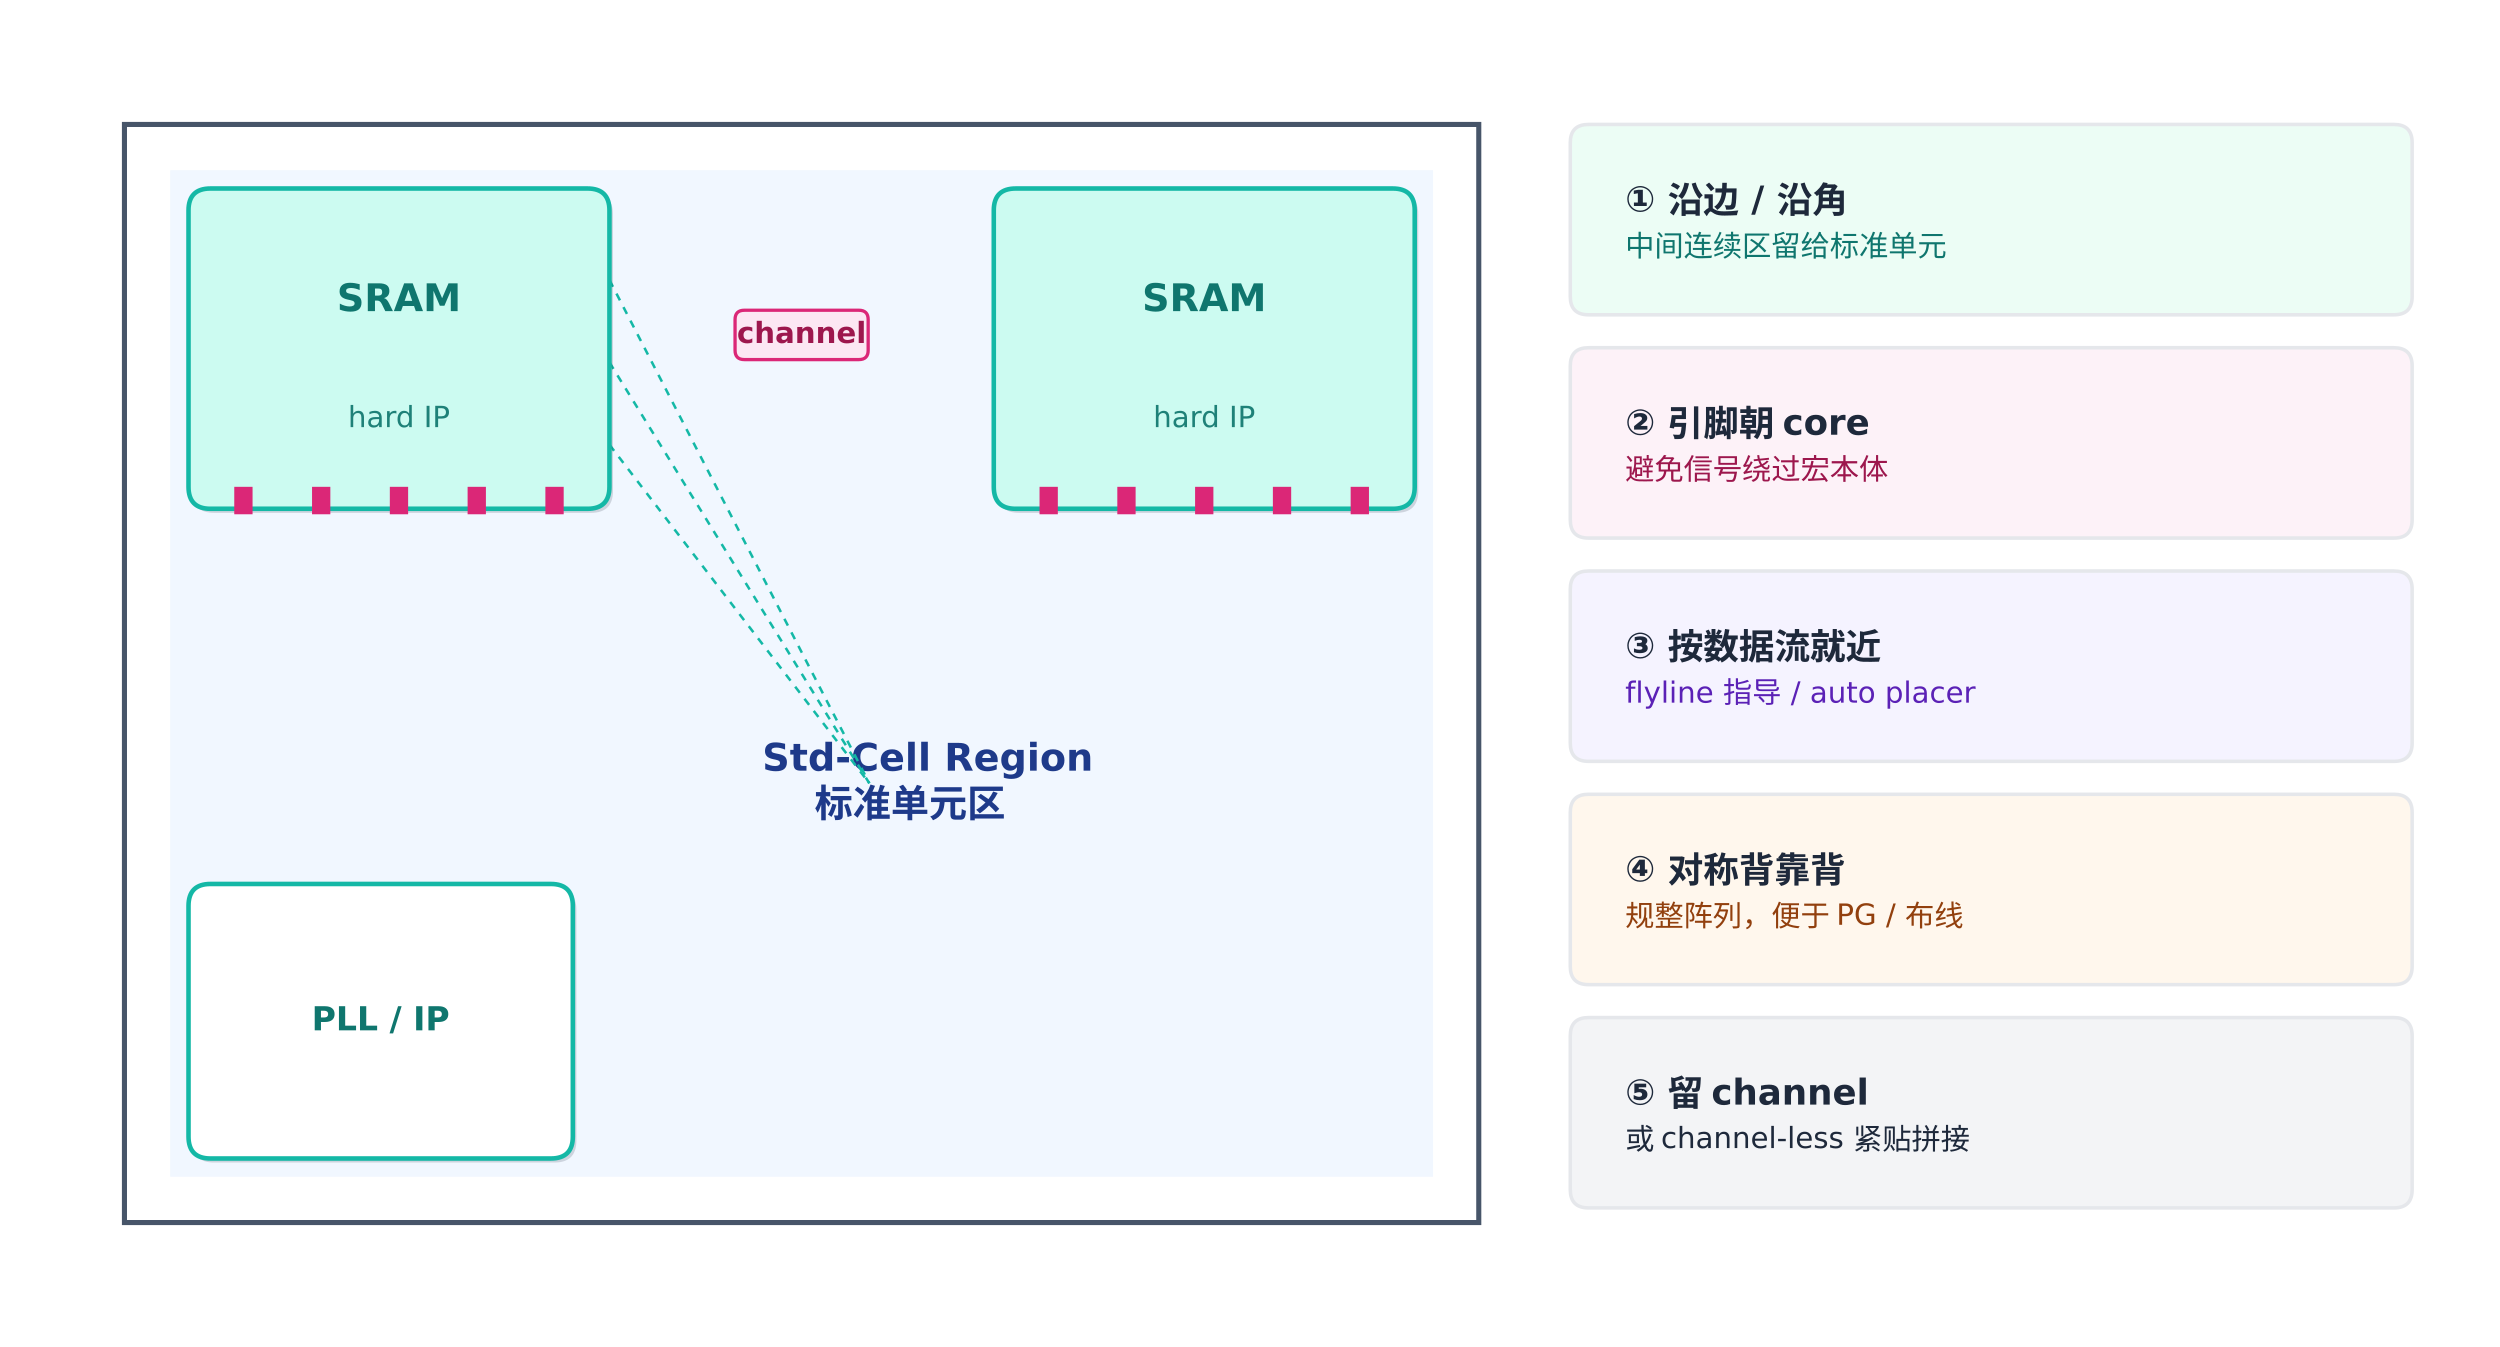
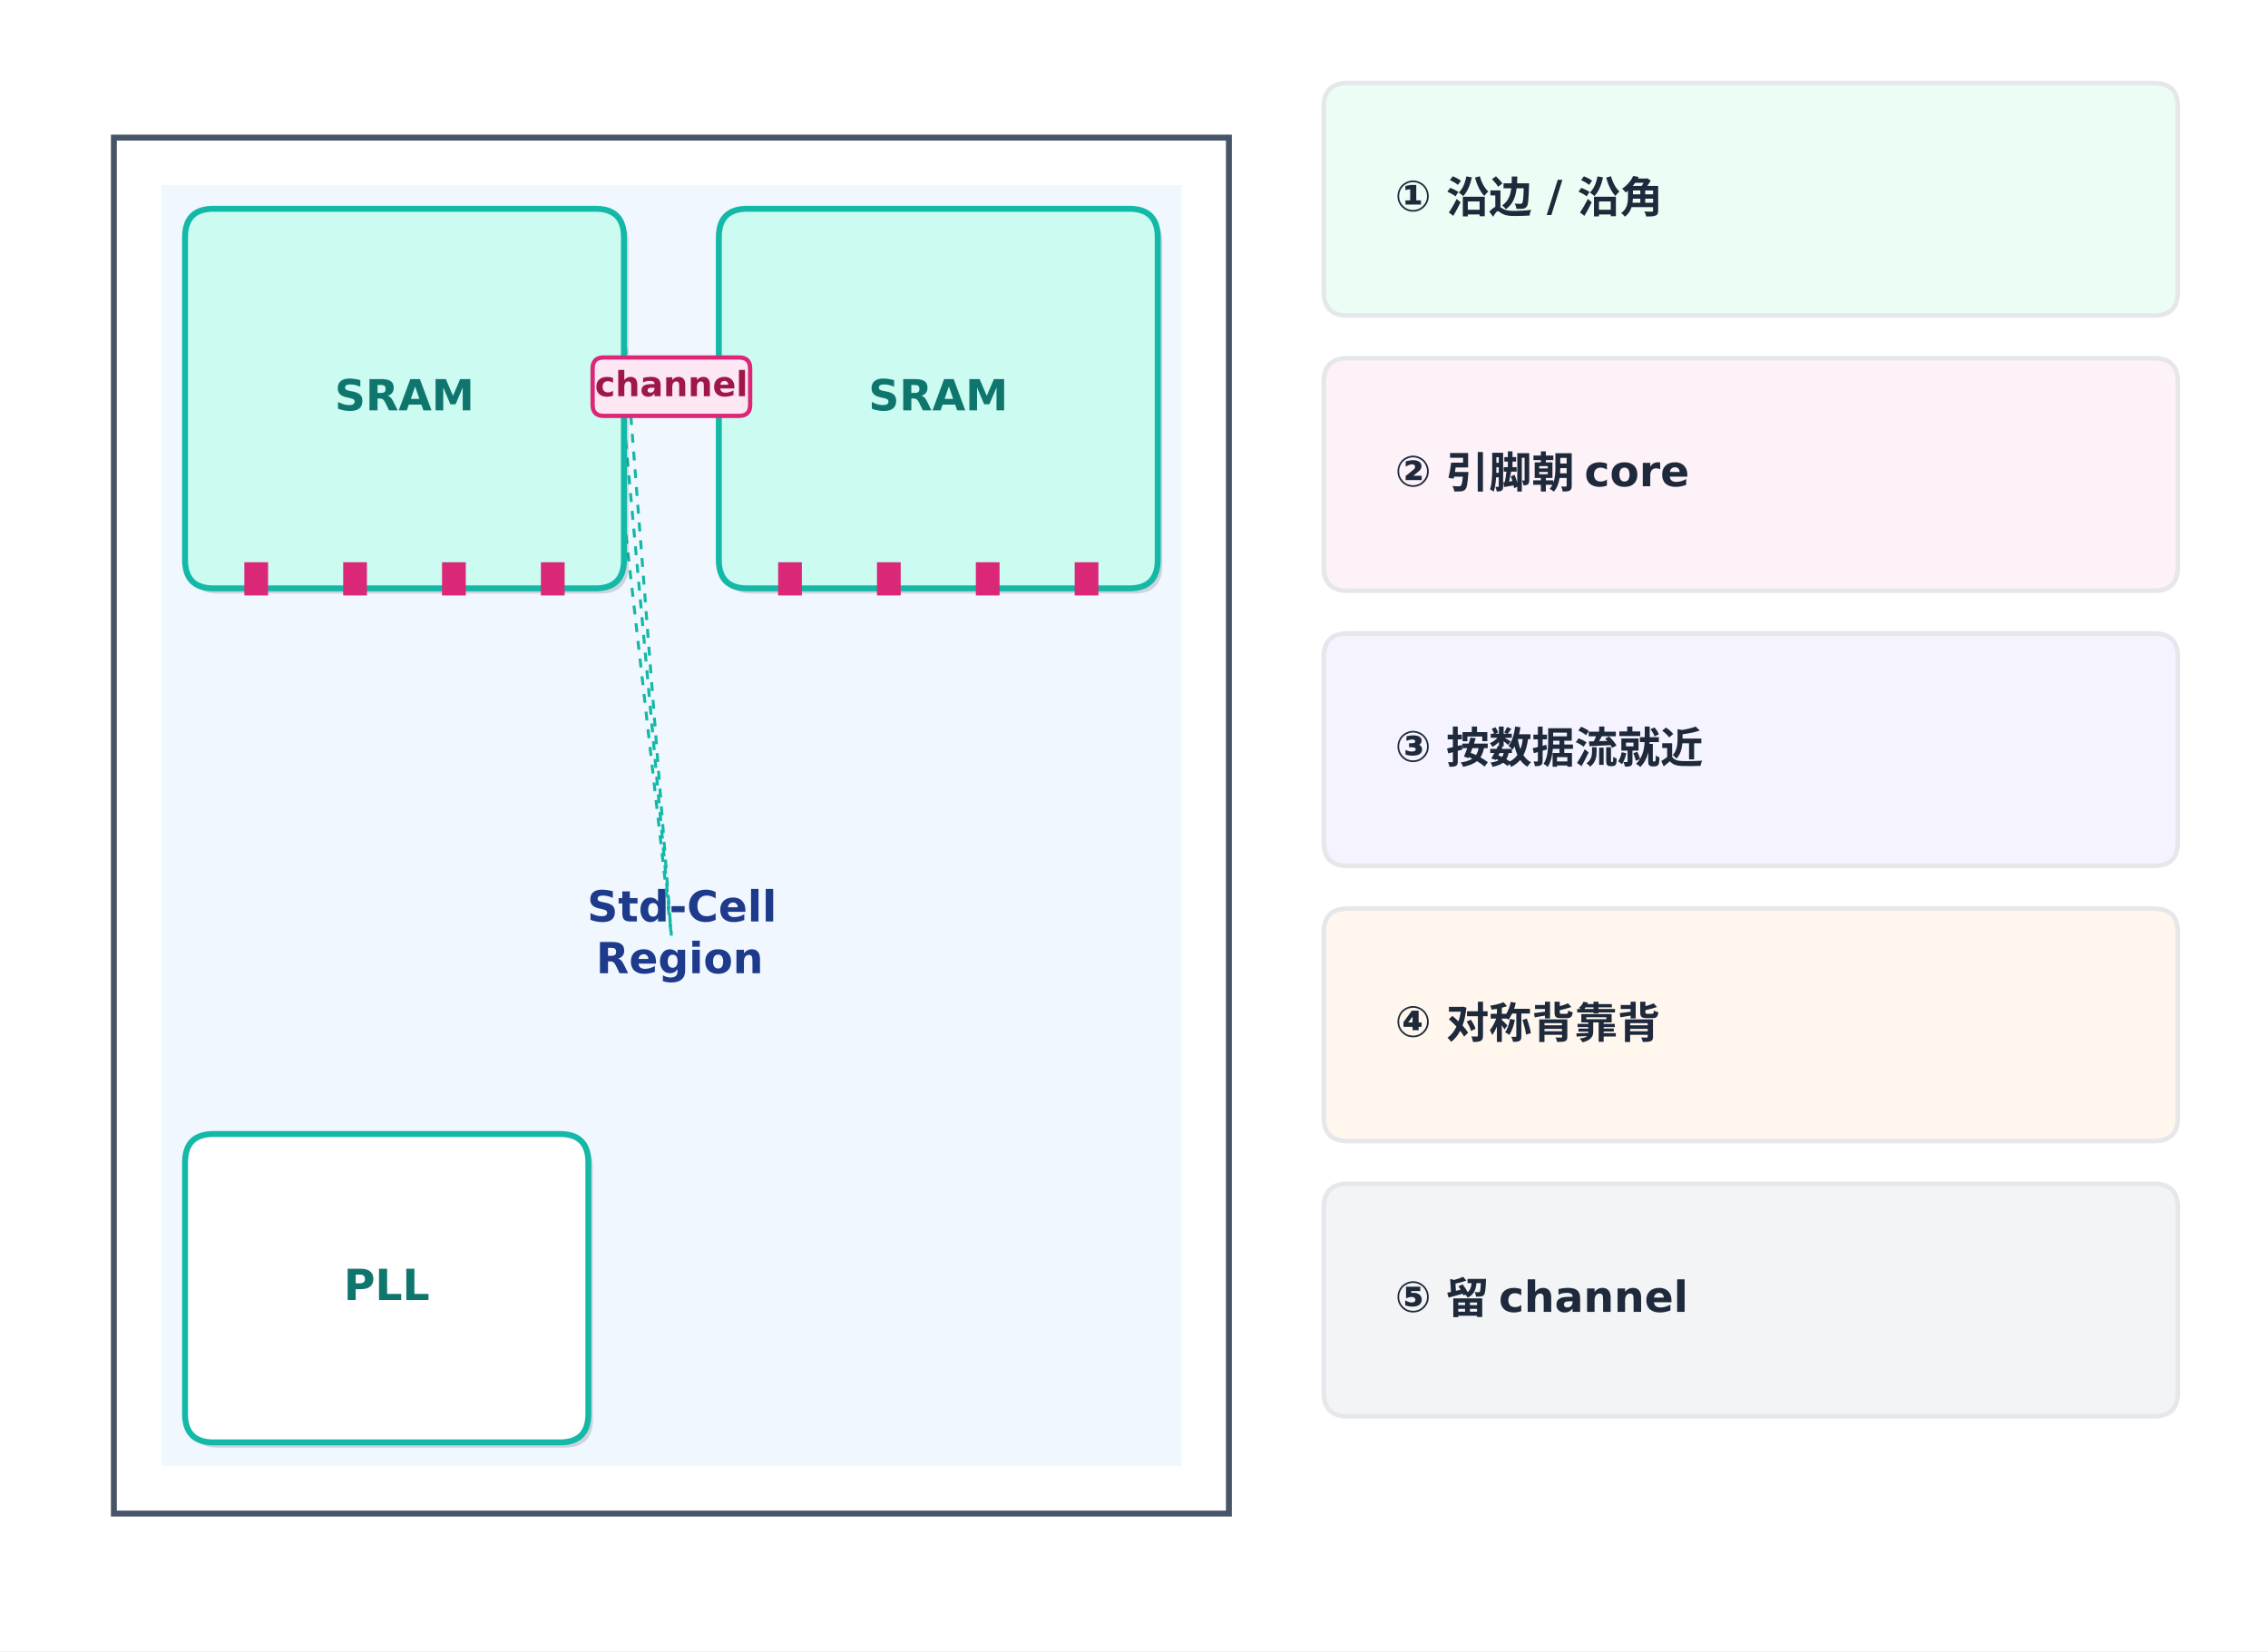
- <svg xmlns="http://www.w3.org/2000/svg" width="983.52pt" height="529.92pt" viewBox="0 0 983.52 529.92" version="1.1">
+ <svg xmlns="http://www.w3.org/2000/svg" width="688.32pt" height="501.12pt" viewBox="0 0 688.32 501.12" version="1.1">
  <defs>
    <style type="text/css">*{stroke-linejoin: round; stroke-linecap: butt}</style>
  </defs>
  <g id="figure_1">
    <g id="patch_1">
-       <path d="M 0 529.92  L 983.52 529.92  L 983.52 0  L 0 0  z " style="fill: #ffffff" />
+       <path d="M 0 501.12  L 688.32 501.12  L 688.32 0  L 0 0  z " style="fill: #ffffff" />
    </g>
    <g id="axes_1">
      <g id="patch_2">
-         <path d="M 5.76 524.16  L 977.76 524.16  L 977.76 5.76  L 5.76 5.76  z " clip-path="url(#pc456e5d64b)" style="fill: #ffffff" />
+         <path d="M 5.76 495.36  L 682.56 495.36  L 682.56 5.76  L 5.76 5.76  z " clip-path="url(#p8948d2896a)" style="fill: #ffffff" />
      </g>
      <g id="patch_3">
-         <path d="M 48.96 480.96  L 581.76 480.96  L 581.76 48.96  L 48.96 48.96  z " clip-path="url(#pc456e5d64b)" style="fill: #ffffff; stroke: #475569; stroke-width: 2; stroke-linejoin: miter" />
+         <path d="M 34.56 459.36  L 372.96 459.36  L 372.96 41.76  L 34.56 41.76  z " clip-path="url(#p8948d2896a)" style="fill: #ffffff; stroke: #475569; stroke-width: 1.8; stroke-linejoin: miter" />
      </g>
      <g id="patch_4">
-         <path d="M 66.96 462.96  L 563.76 462.96  L 563.76 66.96  L 66.96 66.96  z " clip-path="url(#pc456e5d64b)" style="fill: #dbeafe; opacity: 0.4" />
+         <path d="M 48.96 444.96  L 358.56 444.96  L 358.56 56.16  L 48.96 56.16  z " clip-path="url(#p8948d2896a)" style="fill: #dbeafe; opacity: 0.4" />
      </g>
      <g id="text_1">
-         <text style="font-weight: 700; font-size: 15px; font-family: 'Microsoft YaHei', 'Microsoft YaHei UI', 'SimHei', 'Segoe UI', 'DejaVu Sans', sans-serif; fill: #1e3a8a" transform="translate(299.8766 303.1957)">Std-Cell Region</text>
-         <text style="font-weight: 700; font-size: 15px; font-family: 'Microsoft YaHei', 'Microsoft YaHei UI', 'SimHei', 'Segoe UI', 'DejaVu Sans', sans-serif; fill: #1e3a8a" transform="translate(320.484 321.386)">标准单元区</text>
+         <text style="font-weight: 700; font-size: 13px; font-family: 'Microsoft YaHei', 'Microsoft YaHei UI', 'SimHei', 'Segoe UI', 'DejaVu Sans', sans-serif; fill: #1e3a8a" transform="translate(178.2059 279.6656)">Std-Cell</text>
+         <text style="font-weight: 700; font-size: 13px; font-family: 'Microsoft YaHei', 'Microsoft YaHei UI', 'SimHei', 'Segoe UI', 'DejaVu Sans', sans-serif; fill: #1e3a8a" transform="translate(180.8902 295.3676)">Region</text>
      </g>
      <g id="patch_5">
-         <path d="M 624.96 123.84  L 941.76 123.84  Q 948.96 123.84 948.96 116.64  L 948.96 56.16  Q 948.96 48.96 941.76 48.96  L 624.96 48.96  Q 617.76 48.96 617.76 56.16  L 617.76 116.64  Q 617.76 123.84 624.96 123.84  z " clip-path="url(#pc456e5d64b)" style="fill: #ecfdf5; stroke: #e5e7eb; stroke-width: 1.4; stroke-linejoin: miter" />
+         <path d="M 408.96 95.76  L 653.76 95.76  Q 660.96 95.76 660.96 88.56  L 660.96 32.4  Q 660.96 25.2 653.76 25.2  L 408.96 25.2  Q 401.76 25.2 401.76 32.4  L 401.76 88.56  Q 401.76 95.76 408.96 95.76  z " clip-path="url(#p8948d2896a)" style="fill: #ecfdf5; stroke: #e5e7eb; stroke-width: 1.4; stroke-linejoin: miter" />
      </g>
      <g id="patch_6">
-         <path d="M 624.96 211.68  L 941.76 211.68  Q 948.96 211.68 948.96 204.48  L 948.96 144  Q 948.96 136.8 941.76 136.8  L 624.96 136.8  Q 617.76 136.8 617.76 144  L 617.76 204.48  Q 617.76 211.68 624.96 211.68  z " clip-path="url(#pc456e5d64b)" style="fill: #fdf2f8; stroke: #e5e7eb; stroke-width: 1.4; stroke-linejoin: miter" />
+         <path d="M 408.96 179.28  L 653.76 179.28  Q 660.96 179.28 660.96 172.08  L 660.96 115.92  Q 660.96 108.72 653.76 108.72  L 408.96 108.72  Q 401.76 108.72 401.76 115.92  L 401.76 172.08  Q 401.76 179.28 408.96 179.28  z " clip-path="url(#p8948d2896a)" style="fill: #fdf2f8; stroke: #e5e7eb; stroke-width: 1.4; stroke-linejoin: miter" />
      </g>
      <g id="patch_7">
-         <path d="M 624.96 299.52  L 941.76 299.52  Q 948.96 299.52 948.96 292.32  L 948.96 231.84  Q 948.96 224.64 941.76 224.64  L 624.96 224.64  Q 617.76 224.64 617.76 231.84  L 617.76 292.32  Q 617.76 299.52 624.96 299.52  z " clip-path="url(#pc456e5d64b)" style="fill: #f5f3ff; stroke: #e5e7eb; stroke-width: 1.4; stroke-linejoin: miter" />
+         <path d="M 408.96 262.8  L 653.76 262.8  Q 660.96 262.8 660.96 255.6  L 660.96 199.44  Q 660.96 192.24 653.76 192.24  L 408.96 192.24  Q 401.76 192.24 401.76 199.44  L 401.76 255.6  Q 401.76 262.8 408.96 262.8  z " clip-path="url(#p8948d2896a)" style="fill: #f5f3ff; stroke: #e5e7eb; stroke-width: 1.4; stroke-linejoin: miter" />
      </g>
      <g id="patch_8">
-         <path d="M 624.96 387.36  L 941.76 387.36  Q 948.96 387.36 948.96 380.16  L 948.96 319.68  Q 948.96 312.48 941.76 312.48  L 624.96 312.48  Q 617.76 312.48 617.76 319.68  L 617.76 380.16  Q 617.76 387.36 624.96 387.36  z " clip-path="url(#pc456e5d64b)" style="fill: #fff7ed; stroke: #e5e7eb; stroke-width: 1.4; stroke-linejoin: miter" />
+         <path d="M 408.96 346.32  L 653.76 346.32  Q 660.96 346.32 660.96 339.12  L 660.96 282.96  Q 660.96 275.76 653.76 275.76  L 408.96 275.76  Q 401.76 275.76 401.76 282.96  L 401.76 339.12  Q 401.76 346.32 408.96 346.32  z " clip-path="url(#p8948d2896a)" style="fill: #fff7ed; stroke: #e5e7eb; stroke-width: 1.4; stroke-linejoin: miter" />
      </g>
      <g id="patch_9">
-         <path d="M 624.96 475.2  L 941.76 475.2  Q 948.96 475.2 948.96 468  L 948.96 407.52  Q 948.96 400.32 941.76 400.32  L 624.96 400.32  Q 617.76 400.32 617.76 407.52  L 617.76 468  Q 617.76 475.2 624.96 475.2  z " clip-path="url(#pc456e5d64b)" style="fill: #f3f4f6; stroke: #e5e7eb; stroke-width: 1.4; stroke-linejoin: miter" />
+         <path d="M 408.96 429.84  L 653.76 429.84  Q 660.96 429.84 660.96 422.64  L 660.96 366.48  Q 660.96 359.28 653.76 359.28  L 408.96 359.28  Q 401.76 359.28 401.76 366.48  L 401.76 422.64  Q 401.76 429.84 408.96 429.84  z " clip-path="url(#p8948d2896a)" style="fill: #f3f4f6; stroke: #e5e7eb; stroke-width: 1.4; stroke-linejoin: miter" />
      </g>
      <g id="line2d_1">
-         <path d="M 239.76 174.96  L 342 308.16  " clip-path="url(#pc456e5d64b)" style="fill: none; stroke-dasharray: 3,3; stroke-dashoffset: 0; stroke: #14b8a6" />
+         <path d="M 189.36 156.96  L 203.76 283.968  " clip-path="url(#p8948d2896a)" style="fill: none; stroke-dasharray: 2.7,2.7; stroke-dashoffset: 0; stroke: #14b8a6; stroke-width: 0.9" />
      </g>
      <g id="line2d_2">
-         <path d="M 239.76 142.56  L 342 308.16  " clip-path="url(#pc456e5d64b)" style="fill: none; stroke-dasharray: 3,3; stroke-dashoffset: 0; stroke: #14b8a6" />
+         <path d="M 189.36 128.16  L 203.76 283.968  " clip-path="url(#p8948d2896a)" style="fill: none; stroke-dasharray: 2.7,2.7; stroke-dashoffset: 0; stroke: #14b8a6; stroke-width: 0.9" />
      </g>
      <g id="line2d_3">
-         <path d="M 239.76 110.16  L 342 308.16  " clip-path="url(#pc456e5d64b)" style="fill: none; stroke-dasharray: 3,3; stroke-dashoffset: 0; stroke: #14b8a6" />
+         <path d="M 189.36 99.36  L 203.76 283.968  " clip-path="url(#p8948d2896a)" style="fill: none; stroke-dasharray: 2.7,2.7; stroke-dashoffset: 0; stroke: #14b8a6; stroke-width: 0.9" />
      </g>
      <g id="text_2">
-         <text style="font-weight: 700; font-size: 14px; font-family: 'Microsoft YaHei', 'Microsoft YaHei UI', 'SimHei', 'Segoe UI', 'DejaVu Sans', sans-serif; text-anchor: start; fill: #1e293b" x="639.36" y="83.191" transform="rotate(-0 639.36 83.19125)">① 沿边 / 沿角</text>
+         <text style="font-weight: 700; font-size: 13px; font-family: 'Microsoft YaHei', 'Microsoft YaHei UI', 'SimHei', 'Segoe UI', 'DejaVu Sans', sans-serif; text-anchor: start; fill: #1e293b" x="423.36" y="64.06" transform="rotate(-0 423.36 64.06008)">① 沿边 / 沿角</text>
      </g>
      <g id="text_3">
-         <text style="font-size: 11.5px; font-family: 'Microsoft YaHei', 'Microsoft YaHei UI', 'SimHei', 'Segoe UI', 'DejaVu Sans', sans-serif; text-anchor: start; fill: #0f766e" x="639.36" y="100.821" transform="rotate(-0 639.36 100.8212)">中间连续区留给标准单元</text>
+         <text style="font-weight: 700; font-size: 13px; font-family: 'Microsoft YaHei', 'Microsoft YaHei UI', 'SimHei', 'Segoe UI', 'DejaVu Sans', sans-serif; text-anchor: start; fill: #1e293b" x="423.36" y="147.58" transform="rotate(-0 423.36 147.5801)">② 引脚朝 core</text>
      </g>
      <g id="text_4">
-         <text style="font-weight: 700; font-size: 14px; font-family: 'Microsoft YaHei', 'Microsoft YaHei UI', 'SimHei', 'Segoe UI', 'DejaVu Sans', sans-serif; text-anchor: start; fill: #1e293b" x="639.36" y="171.031" transform="rotate(-0 639.36 171.0312)">② 引脚朝 core</text>
+         <text style="font-weight: 700; font-size: 13px; font-family: 'Microsoft YaHei', 'Microsoft YaHei UI', 'SimHei', 'Segoe UI', 'DejaVu Sans', sans-serif; text-anchor: start; fill: #1e293b" x="423.36" y="231.1" transform="rotate(-0 423.36 231.1001)">③ 按数据流就近</text>
      </g>
      <g id="text_5">
-         <text style="font-size: 11.5px; font-family: 'Microsoft YaHei', 'Microsoft YaHei UI', 'SimHei', 'Segoe UI', 'DejaVu Sans', sans-serif; text-anchor: start; fill: #9d174d" x="639.36" y="188.661" transform="rotate(-0 639.36 188.6612)">避免信号绕过宏本体</text>
+         <text style="font-weight: 700; font-size: 13px; font-family: 'Microsoft YaHei', 'Microsoft YaHei UI', 'SimHei', 'Segoe UI', 'DejaVu Sans', sans-serif; text-anchor: start; fill: #1e293b" x="423.36" y="314.62" transform="rotate(-0 423.36 314.6201)">④ 对称背靠背</text>
      </g>
      <g id="text_6">
-         <text style="font-weight: 700; font-size: 14px; font-family: 'Microsoft YaHei', 'Microsoft YaHei UI', 'SimHei', 'Segoe UI', 'DejaVu Sans', sans-serif; text-anchor: start; fill: #1e293b" x="639.36" y="258.871" transform="rotate(-0 639.36 258.8712)">③ 按数据流就近</text>
+         <text style="font-weight: 700; font-size: 13px; font-family: 'Microsoft YaHei', 'Microsoft YaHei UI', 'SimHei', 'Segoe UI', 'DejaVu Sans', sans-serif; text-anchor: start; fill: #1e293b" x="423.36" y="398.14" transform="rotate(-0 423.36 398.1401)">⑤ 留 channel</text>
+       </g>
+       <g id="patch_10">
+         <path d="M 66.2 180.16  L 182.12 180.16  Q 190.76 180.16 190.76 171.52  L 190.76 73.6  Q 190.76 64.96 182.12 64.96  L 66.2 64.96  Q 57.56 64.96 57.56 73.6  L 57.56 171.52  Q 57.56 180.16 66.2 180.16  z " clip-path="url(#p8948d2896a)" style="fill: #0f172a; opacity: 0.16" />
+         <path d="M 64.8 178.56  L 180.72 178.56  Q 189.36 178.56 189.36 169.92  L 189.36 72  Q 189.36 63.36 180.72 63.36  L 64.8 63.36  Q 56.16 63.36 56.16 72  L 56.16 169.92  Q 56.16 178.56 64.8 178.56  z " clip-path="url(#p8948d2896a)" style="fill: #ccfbf1; stroke: #14b8a6; stroke-width: 1.8; stroke-linejoin: miter" />
+       </g>
+       <g id="patch_11">
+         <path d="M 228.2 180.16  L 344.12 180.16  Q 352.76 180.16 352.76 171.52  L 352.76 73.6  Q 352.76 64.96 344.12 64.96  L 228.2 64.96  Q 219.56 64.96 219.56 73.6  L 219.56 171.52  Q 219.56 180.16 228.2 180.16  z " clip-path="url(#p8948d2896a)" style="fill: #0f172a; opacity: 0.16" />
+         <path d="M 226.8 178.56  L 342.72 178.56  Q 351.36 178.56 351.36 169.92  L 351.36 72  Q 351.36 63.36 342.72 63.36  L 226.8 63.36  Q 218.16 63.36 218.16 72  L 218.16 169.92  Q 218.16 178.56 226.8 178.56  z " clip-path="url(#p8948d2896a)" style="fill: #ccfbf1; stroke: #14b8a6; stroke-width: 1.8; stroke-linejoin: miter" />
+       </g>
+       <g id="patch_12">
+         <path d="M 66.2 439.36  L 171.32 439.36  Q 179.96 439.36 179.96 430.72  L 179.96 354.4  Q 179.96 345.76 171.32 345.76  L 66.2 345.76  Q 57.56 345.76 57.56 354.4  L 57.56 430.72  Q 57.56 439.36 66.2 439.36  z " clip-path="url(#p8948d2896a)" style="fill: #0f172a; opacity: 0.16" />
+         <path d="M 64.8 437.76  L 169.92 437.76  Q 178.56 437.76 178.56 429.12  L 178.56 352.8  Q 178.56 344.16 169.92 344.16  L 64.8 344.16  Q 56.16 344.16 56.16 352.8  L 56.16 429.12  Q 56.16 437.76 64.8 437.76  z " clip-path="url(#p8948d2896a)" style="fill: #ffffff; stroke: #14b8a6; stroke-width: 1.8; stroke-linejoin: miter" />
+       </g>
+       <g id="patch_13">
+         <path d="M 74.16 180.72  L 81.36 180.72  L 81.36 170.64  L 74.16 170.64  z " clip-path="url(#p8948d2896a)" style="fill: #db2777" />
+       </g>
+       <g id="patch_14">
+         <path d="M 104.16 180.72  L 111.36 180.72  L 111.36 170.64  L 104.16 170.64  z " clip-path="url(#p8948d2896a)" style="fill: #db2777" />
+       </g>
+       <g id="patch_15">
+         <path d="M 134.16 180.72  L 141.36 180.72  L 141.36 170.64  L 134.16 170.64  z " clip-path="url(#p8948d2896a)" style="fill: #db2777" />
+       </g>
+       <g id="patch_16">
+         <path d="M 164.16 180.72  L 171.36 180.72  L 171.36 170.64  L 164.16 170.64  z " clip-path="url(#p8948d2896a)" style="fill: #db2777" />
+       </g>
+       <g id="patch_17">
+         <path d="M 236.16 180.72  L 243.36 180.72  L 243.36 170.64  L 236.16 170.64  z " clip-path="url(#p8948d2896a)" style="fill: #db2777" />
+       </g>
+       <g id="patch_18">
+         <path d="M 266.16 180.72  L 273.36 180.72  L 273.36 170.64  L 266.16 170.64  z " clip-path="url(#p8948d2896a)" style="fill: #db2777" />
+       </g>
+       <g id="patch_19">
+         <path d="M 296.16 180.72  L 303.36 180.72  L 303.36 170.64  L 296.16 170.64  z " clip-path="url(#p8948d2896a)" style="fill: #db2777" />
+       </g>
+       <g id="patch_20">
+         <path d="M 326.16 180.72  L 333.36 180.72  L 333.36 170.64  L 326.16 170.64  z " clip-path="url(#p8948d2896a)" style="fill: #db2777" />
      </g>
      <g id="text_7">
-         <text style="font-size: 11.5px; font-family: 'Microsoft YaHei', 'Microsoft YaHei UI', 'SimHei', 'Segoe UI', 'DejaVu Sans', sans-serif; text-anchor: start; fill: #5b21b6" x="639.36" y="276.435" transform="rotate(-0 639.36 276.4347)">flyline 指导 / auto placer</text>
+         <text style="font-weight: 700; font-size: 13px; font-family: 'Microsoft YaHei', 'Microsoft YaHei UI', 'SimHei', 'Segoe UI', 'DejaVu Sans', sans-serif; text-anchor: middle; fill: #0f766e" x="122.76" y="124.54" transform="rotate(-0 122.76 124.5401)">SRAM</text>
      </g>
      <g id="text_8">
-         <text style="font-weight: 700; font-size: 14px; font-family: 'Microsoft YaHei', 'Microsoft YaHei UI', 'SimHei', 'Segoe UI', 'DejaVu Sans', sans-serif; text-anchor: start; fill: #1e293b" x="639.36" y="346.711" transform="rotate(-0 639.36 346.7113)">④ 对称背靠背</text>
+         <text style="font-weight: 700; font-size: 13px; font-family: 'Microsoft YaHei', 'Microsoft YaHei UI', 'SimHei', 'Segoe UI', 'DejaVu Sans', sans-serif; text-anchor: middle; fill: #0f766e" x="284.76" y="124.54" transform="rotate(-0 284.76 124.5401)">SRAM</text>
      </g>
      <g id="text_9">
-         <text style="font-size: 11.5px; font-family: 'Microsoft YaHei', 'Microsoft YaHei UI', 'SimHei', 'Segoe UI', 'DejaVu Sans', sans-serif; text-anchor: start; fill: #92400e" x="639.36" y="364.341" transform="rotate(-0 639.36 364.3412)">规整阵列，便于 PG / 布线</text>
+         <text style="font-weight: 700; font-size: 13px; font-family: 'Microsoft YaHei', 'Microsoft YaHei UI', 'SimHei', 'Segoe UI', 'DejaVu Sans', sans-serif; text-anchor: middle; fill: #0f766e" x="117.36" y="394.54" transform="rotate(-0 117.36 394.5401)">PLL</text>
      </g>
      <g id="text_10">
-         <text style="font-weight: 700; font-size: 14px; font-family: 'Microsoft YaHei', 'Microsoft YaHei UI', 'SimHei', 'Segoe UI', 'DejaVu Sans', sans-serif; text-anchor: start; fill: #1e293b" x="639.36" y="434.551" transform="rotate(-0 639.36 434.5512)">⑤ 留 channel</text>
-       </g>
-       <g id="text_11">
-         <text style="font-size: 11.5px; font-family: 'Microsoft YaHei', 'Microsoft YaHei UI', 'SimHei', 'Segoe UI', 'DejaVu Sans', sans-serif; text-anchor: start; fill: #1e293b" x="639.36" y="452.181" transform="rotate(-0 639.36 452.1812)">或 channel-less 紧贴拼接</text>
-       </g>
-       <g id="patch_10">
-         <path d="M 84.2 201.76  L 232.52 201.76  Q 241.16 201.76 241.16 193.12  L 241.16 84.4  Q 241.16 75.76 232.52 75.76  L 84.2 75.76  Q 75.56 75.76 75.56 84.4  L 75.56 193.12  Q 75.56 201.76 84.2 201.76  z " clip-path="url(#pc456e5d64b)" style="fill: #0f172a; opacity: 0.16" />
-         <path d="M 82.8 200.16  L 231.12 200.16  Q 239.76 200.16 239.76 191.52  L 239.76 82.8  Q 239.76 74.16 231.12 74.16  L 82.8 74.16  Q 74.16 74.16 74.16 82.8  L 74.16 191.52  Q 74.16 200.16 82.8 200.16  z " clip-path="url(#pc456e5d64b)" style="fill: #ccfbf1; stroke: #14b8a6; stroke-width: 1.8; stroke-linejoin: miter" />
-       </g>
-       <g id="patch_11">
-         <path d="M 401 201.76  L 549.32 201.76  Q 557.96 201.76 557.96 193.12  L 557.96 84.4  Q 557.96 75.76 549.32 75.76  L 401 75.76  Q 392.36 75.76 392.36 84.4  L 392.36 193.12  Q 392.36 201.76 401 201.76  z " clip-path="url(#pc456e5d64b)" style="fill: #0f172a; opacity: 0.16" />
-         <path d="M 399.6 200.16  L 547.92 200.16  Q 556.56 200.16 556.56 191.52  L 556.56 82.8  Q 556.56 74.16 547.92 74.16  L 399.6 74.16  Q 390.96 74.16 390.96 82.8  L 390.96 191.52  Q 390.96 200.16 399.6 200.16  z " clip-path="url(#pc456e5d64b)" style="fill: #ccfbf1; stroke: #14b8a6; stroke-width: 1.8; stroke-linejoin: miter" />
-       </g>
-       <g id="patch_12">
-         <path d="M 84.2 457.36  L 218.12 457.36  Q 226.76 457.36 226.76 448.72  L 226.76 358  Q 226.76 349.36 218.12 349.36  L 84.2 349.36  Q 75.56 349.36 75.56 358  L 75.56 448.72  Q 75.56 457.36 84.2 457.36  z " clip-path="url(#pc456e5d64b)" style="fill: #0f172a; opacity: 0.16" />
-         <path d="M 82.8 455.76  L 216.72 455.76  Q 225.36 455.76 225.36 447.12  L 225.36 356.4  Q 225.36 347.76 216.72 347.76  L 82.8 347.76  Q 74.16 347.76 74.16 356.4  L 74.16 447.12  Q 74.16 455.76 82.8 455.76  z " clip-path="url(#pc456e5d64b)" style="fill: #ffffff; stroke: #14b8a6; stroke-width: 1.8; stroke-linejoin: miter" />
-       </g>
-       <g id="patch_13">
-         <path d="M 92.16 202.32  L 99.36 202.32  L 99.36 191.52  L 92.16 191.52  z " clip-path="url(#pc456e5d64b)" style="fill: #db2777" />
-       </g>
-       <g id="patch_14">
-         <path d="M 122.76 202.32  L 129.96 202.32  L 129.96 191.52  L 122.76 191.52  z " clip-path="url(#pc456e5d64b)" style="fill: #db2777" />
-       </g>
-       <g id="patch_15">
-         <path d="M 153.36 202.32  L 160.56 202.32  L 160.56 191.52  L 153.36 191.52  z " clip-path="url(#pc456e5d64b)" style="fill: #db2777" />
-       </g>
-       <g id="patch_16">
-         <path d="M 183.96 202.32  L 191.16 202.32  L 191.16 191.52  L 183.96 191.52  z " clip-path="url(#pc456e5d64b)" style="fill: #db2777" />
-       </g>
-       <g id="patch_17">
-         <path d="M 214.56 202.32  L 221.76 202.32  L 221.76 191.52  L 214.56 191.52  z " clip-path="url(#pc456e5d64b)" style="fill: #db2777" />
-       </g>
-       <g id="patch_18">
-         <path d="M 408.96 202.32  L 416.16 202.32  L 416.16 191.52  L 408.96 191.52  z " clip-path="url(#pc456e5d64b)" style="fill: #db2777" />
-       </g>
-       <g id="patch_19">
-         <path d="M 439.56 202.32  L 446.76 202.32  L 446.76 191.52  L 439.56 191.52  z " clip-path="url(#pc456e5d64b)" style="fill: #db2777" />
-       </g>
-       <g id="patch_20">
-         <path d="M 470.16 202.32  L 477.36 202.32  L 477.36 191.52  L 470.16 191.52  z " clip-path="url(#pc456e5d64b)" style="fill: #db2777" />
-       </g>
-       <g id="patch_21">
-         <path d="M 500.76 202.32  L 507.96 202.32  L 507.96 191.52  L 500.76 191.52  z " clip-path="url(#pc456e5d64b)" style="fill: #db2777" />
-       </g>
-       <g id="patch_22">
-         <path d="M 531.36 202.32  L 538.56 202.32  L 538.56 191.52  L 531.36 191.52  z " clip-path="url(#pc456e5d64b)" style="fill: #db2777" />
-       </g>
-       <g id="text_12">
-         <text style="font-weight: 700; font-size: 15px; font-family: 'Microsoft YaHei', 'Microsoft YaHei UI', 'SimHei', 'Segoe UI', 'DejaVu Sans', sans-serif; text-anchor: middle; fill: #0f766e" x="156.96" y="122.391" transform="rotate(-0 156.96 122.3909)">SRAM</text>
-       </g>
-       <g id="text_13">
-         <text style="font-size: 11.5px; font-family: 'Microsoft YaHei', 'Microsoft YaHei UI', 'SimHei', 'Segoe UI', 'DejaVu Sans', sans-serif; text-anchor: middle; fill: #0f766e; opacity: 0.92" x="156.96" y="168.047" transform="rotate(-0 156.96 168.047)">hard IP</text>
-       </g>
-       <g id="text_14">
-         <text style="font-weight: 700; font-size: 15px; font-family: 'Microsoft YaHei', 'Microsoft YaHei UI', 'SimHei', 'Segoe UI', 'DejaVu Sans', sans-serif; text-anchor: middle; fill: #0f766e" x="473.76" y="122.391" transform="rotate(-0 473.76 122.3909)">SRAM</text>
-       </g>
-       <g id="text_15">
-         <text style="font-size: 11.5px; font-family: 'Microsoft YaHei', 'Microsoft YaHei UI', 'SimHei', 'Segoe UI', 'DejaVu Sans', sans-serif; text-anchor: middle; fill: #0f766e; opacity: 0.92" x="473.76" y="168.047" transform="rotate(-0 473.76 168.047)">hard IP</text>
-       </g>
-       <g id="text_16">
-         <text style="font-weight: 700; font-size: 13px; font-family: 'Microsoft YaHei', 'Microsoft YaHei UI', 'SimHei', 'Segoe UI', 'DejaVu Sans', sans-serif; text-anchor: middle; fill: #0f766e" x="149.76" y="405.34" transform="rotate(-0 149.76 405.3401)">PLL / IP</text>
-       </g>
-       <g id="text_17">
-         <g id="patch_23">
-           <path d="M 292.857 141.466  L 337.863 141.466  Q 341.543 141.466 341.543 137.786  L 341.543 125.734  Q 341.543 122.054 337.863 122.054  L 292.857 122.054  Q 289.177 122.054 289.177 125.734  L 289.177 137.786  Q 289.177 141.466 292.857 141.466  z " style="fill: #fce7f3; stroke: #db2777; stroke-width: 1.3; stroke-linejoin: miter" />
+         <g id="patch_21">
+           <path d="M 183.214 126.222  L 224.306 126.222  Q 227.666 126.222 227.666 122.862  L 227.666 111.858  Q 227.666 108.498 224.306 108.498  L 183.214 108.498  Q 179.854 108.498 179.854 111.858  L 179.854 122.862  Q 179.854 126.222 183.214 126.222  z " style="fill: #fce7f3; stroke: #db2777; stroke-width: 1.3; stroke-linejoin: miter" />
        </g>
-         <text style="font-weight: 700; font-size: 11.5px; font-family: 'Microsoft YaHei', 'Microsoft YaHei UI', 'SimHei', 'Segoe UI', 'DejaVu Sans', sans-serif; text-anchor: middle; fill: #9d174d" x="315.36" y="134.927" transform="rotate(-0 315.36 134.927)">channel</text>
+         <text style="font-weight: 700; font-size: 10.5px; font-family: 'Microsoft YaHei', 'Microsoft YaHei UI', 'SimHei', 'Segoe UI', 'DejaVu Sans', sans-serif; text-anchor: middle; fill: #9d174d" x="203.76" y="120.252" transform="rotate(-0 203.76 120.2516)">channel</text>
      </g>
    </g>
  </g>
  <defs>
-     <clipPath id="pc456e5d64b">
-       <rect x="5.76" y="5.76" width="972" height="518.4" />
+     <clipPath id="p8948d2896a">
+       <rect x="5.76" y="5.76" width="676.8" height="489.6" />
    </clipPath>
  </defs>
</svg>
